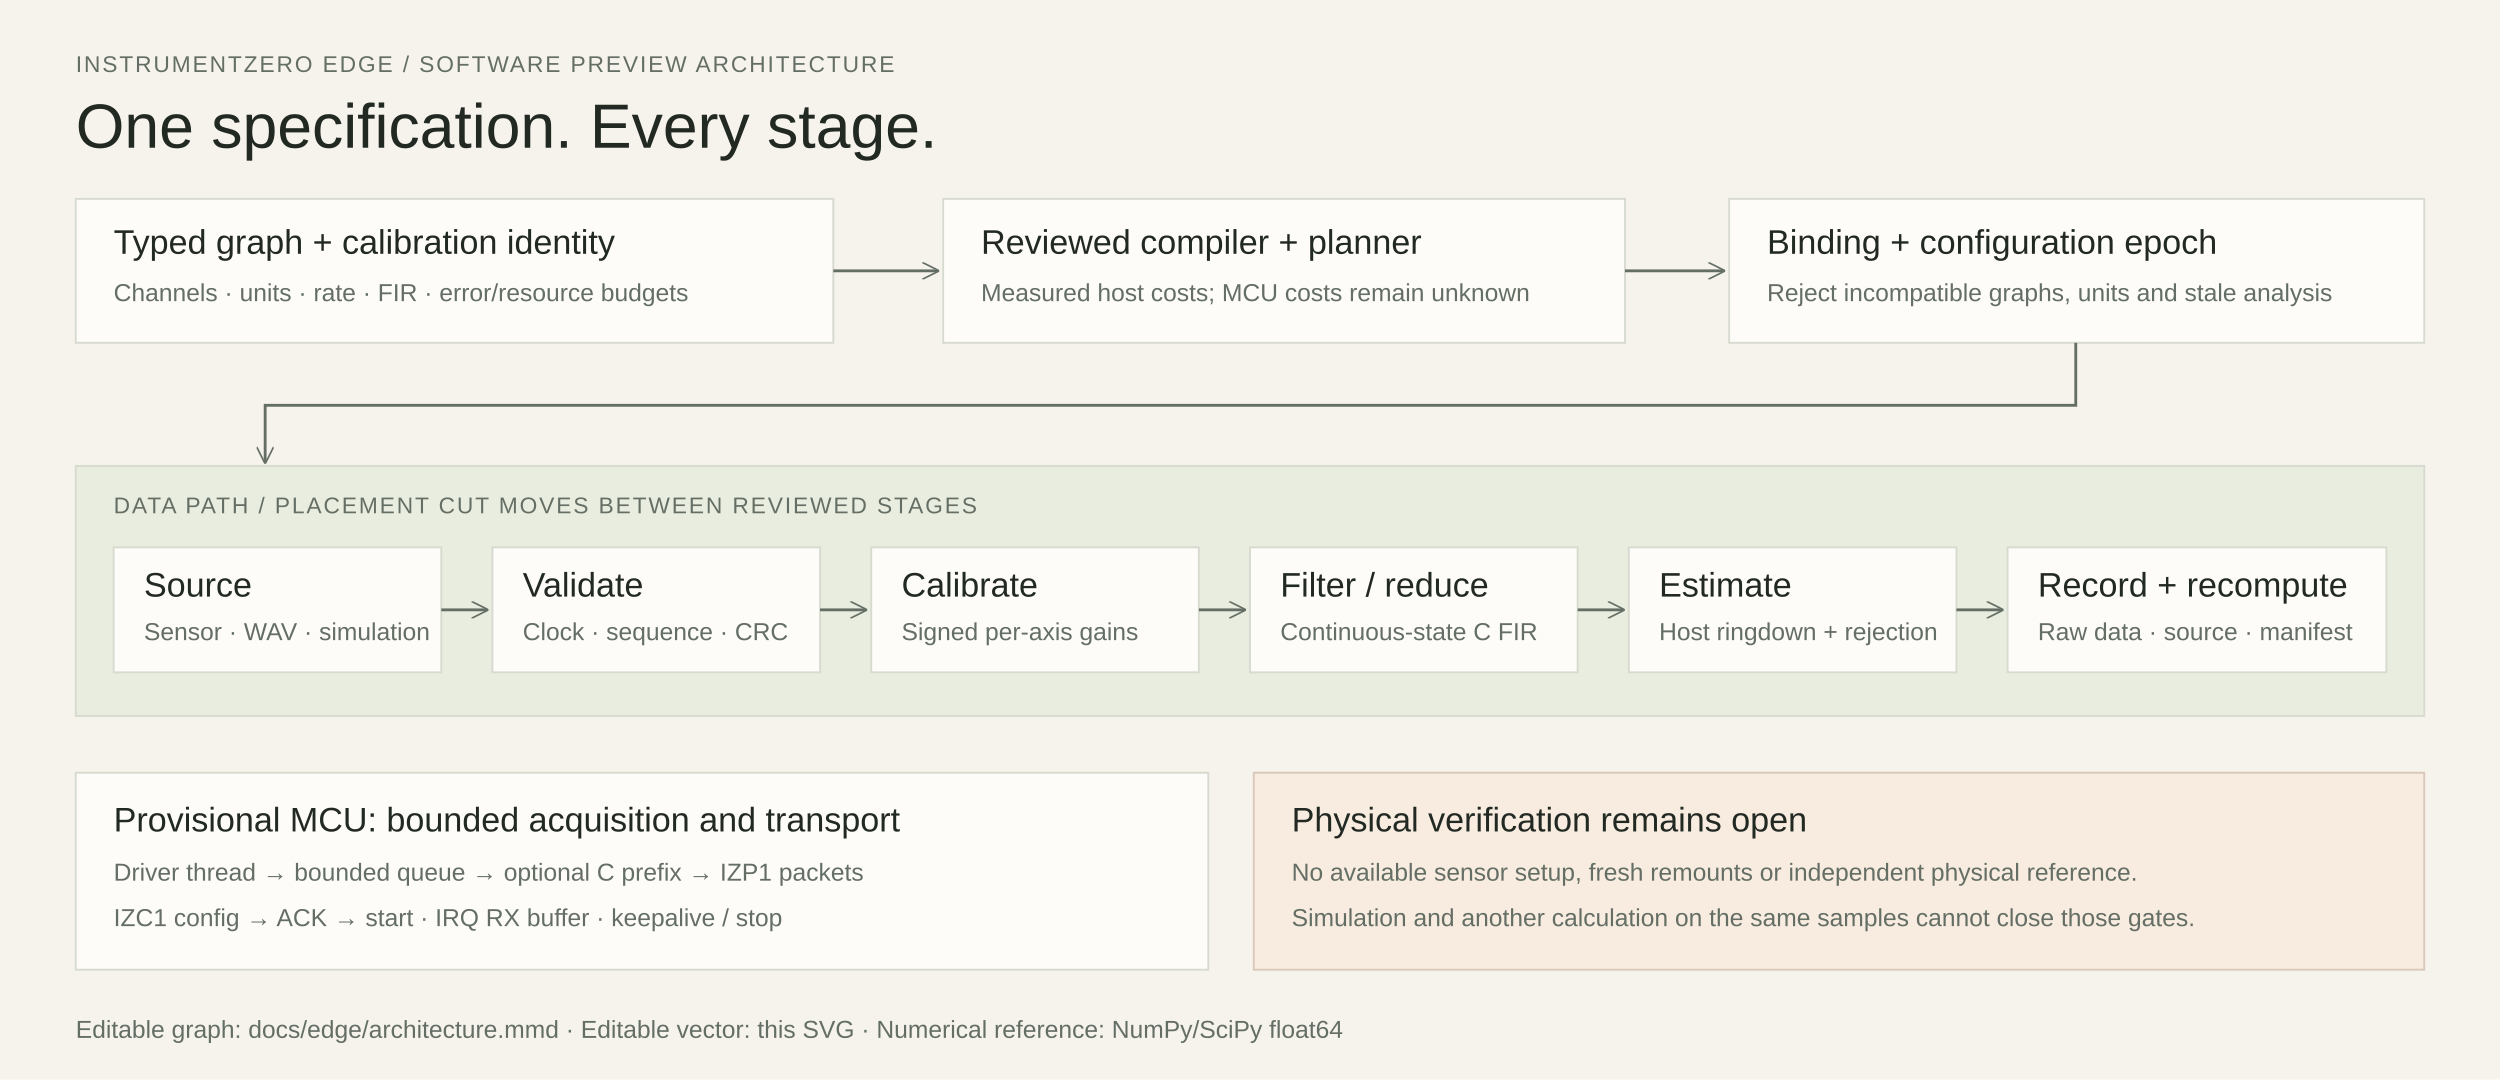
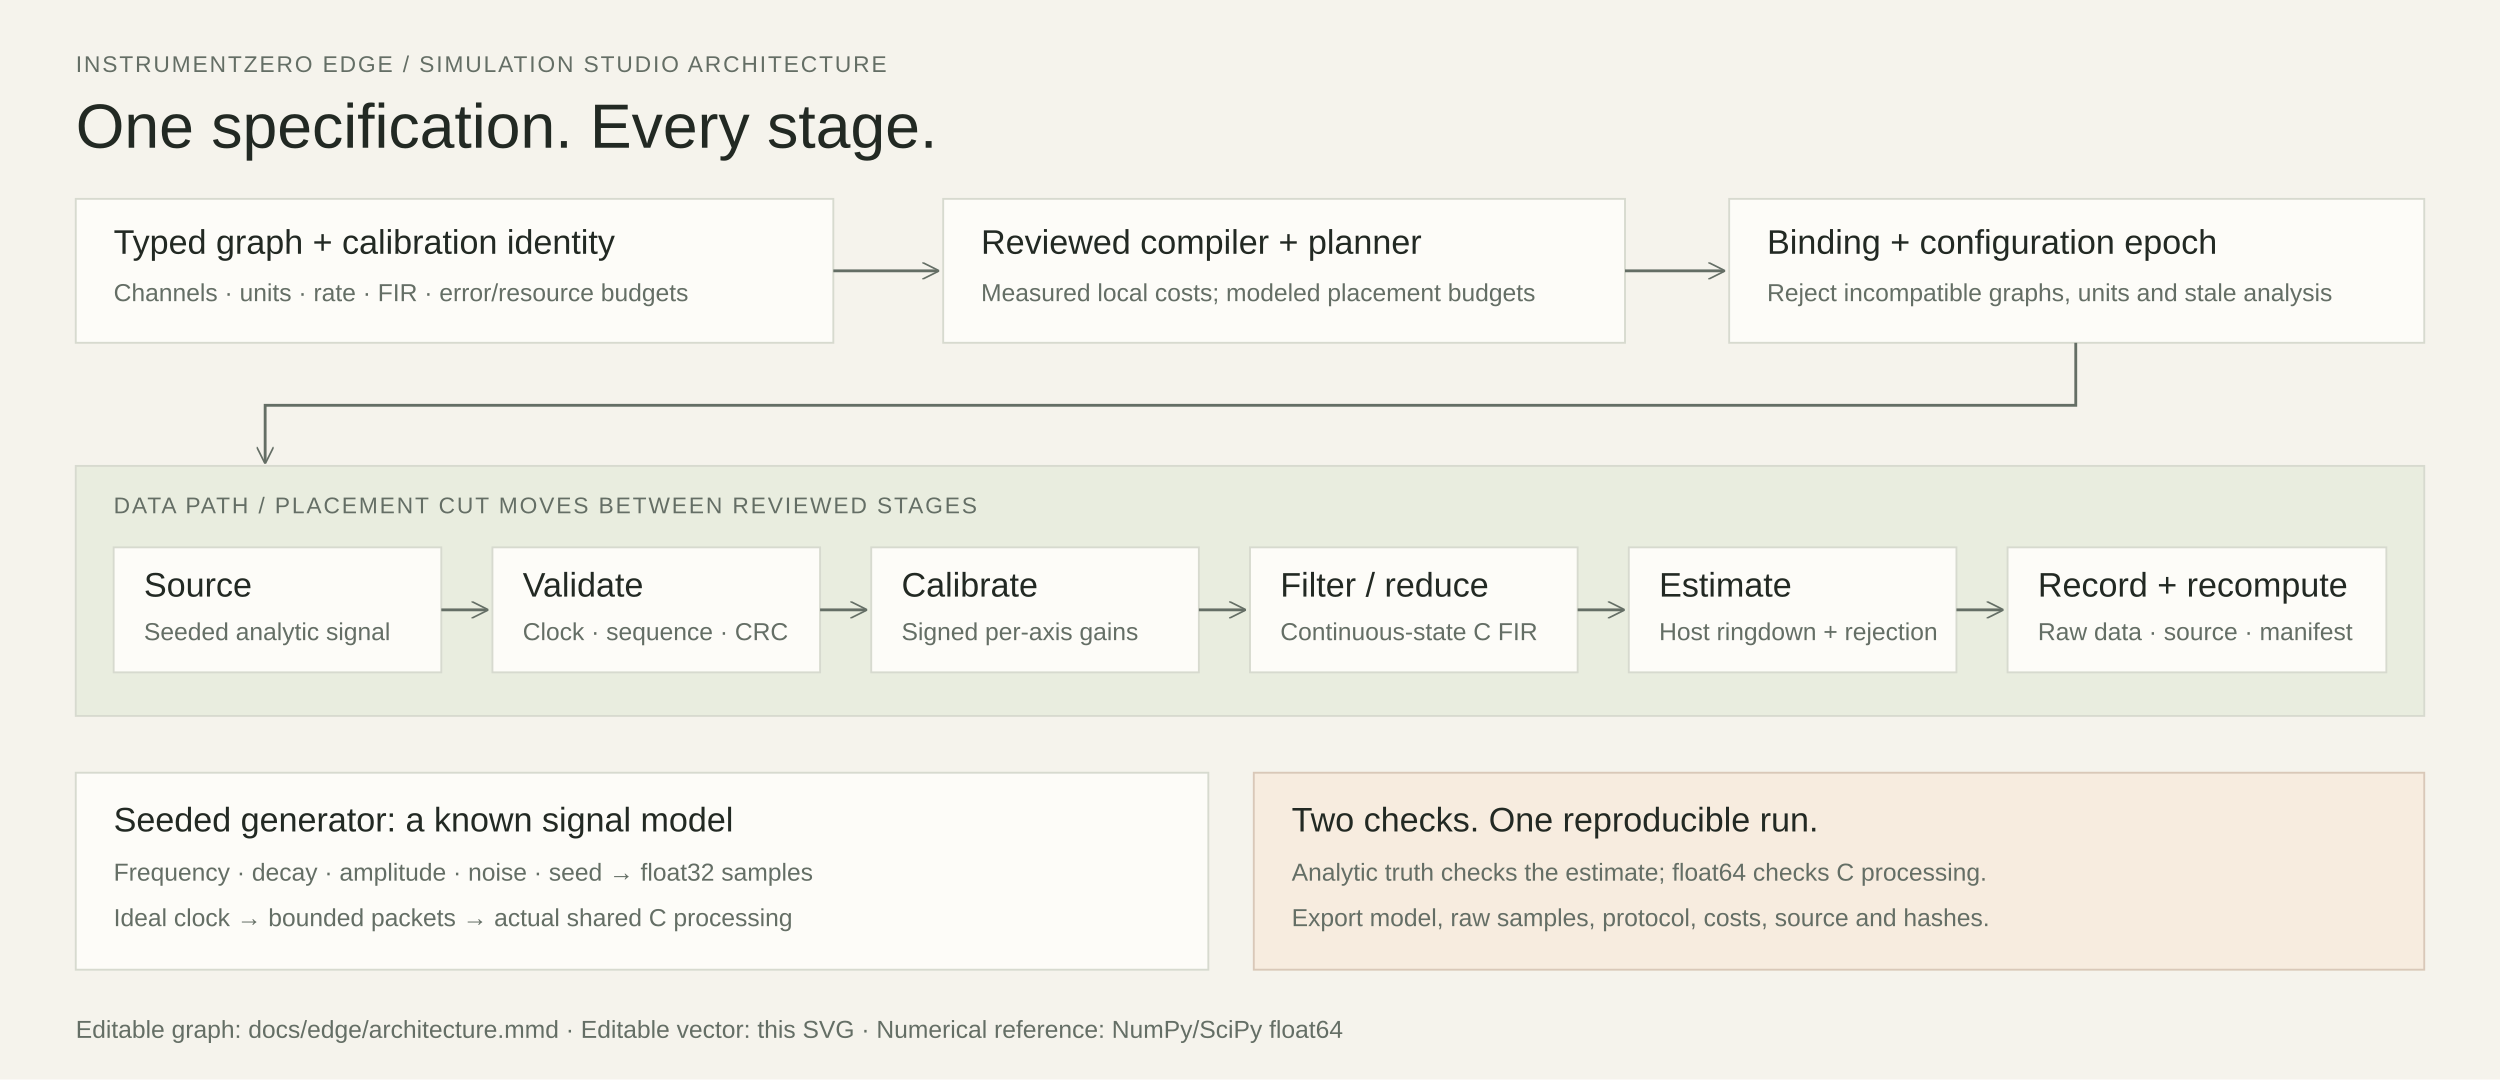
<svg xmlns="http://www.w3.org/2000/svg" width="1320" height="570" viewBox="0 0 1320 570" role="img" aria-labelledby="title desc">
  <defs>
    <marker id="arrow" viewBox="0 0 10 10" refX="9" refY="5" markerWidth="6" markerHeight="6" orient="auto">
      <path d="M0 0L10 5L0 10" fill="none" stroke="#646e65" />
    </marker>
    <style>text{fill:#222923;font-family:Arial,Helvetica,sans-serif}.label{font-size:12px;fill:#646e65;letter-spacing:1px}.name{font-size:18px}.small{font-size:13px;fill:#646e65}.box{fill:#fdfcf8;stroke:#d7dacf}.link{stroke:#646e65;stroke-width:1.5;fill:none;marker-end:url(#arrow)}</style>
  </defs>
  <rect width="1320" height="570" fill="#f5f3ec" />
-   <text x="40" y="38" class="label">INSTRUMENTZERO EDGE / SOFTWARE PREVIEW ARCHITECTURE</text>
+   <text x="40" y="38" class="label">INSTRUMENTZERO EDGE / SIMULATION STUDIO ARCHITECTURE</text>
  <text x="40" y="78" font-family="Georgia,serif" font-size="33">One specification. Every stage.</text>
  <rect x="40" y="105" width="400" height="76" class="box" />
  <text x="60" y="134" class="name">Typed graph + calibration identity</text>
  <text x="60" y="159" class="small">Channels · units · rate · FIR · error/resource budgets</text>
  <path d="M440 143H495" class="link" />
  <rect x="498" y="105" width="360" height="76" class="box" />
  <text x="518" y="134" class="name">Reviewed compiler + planner</text>
-   <text x="518" y="159" class="small">Measured host costs; MCU costs remain unknown</text>
+   <text x="518" y="159" class="small">Measured local costs; modeled placement budgets</text>
  <path d="M858 143H910" class="link" />
  <rect x="913" y="105" width="367" height="76" class="box" />
  <text x="933" y="134" class="name">Binding + configuration epoch</text>
  <text x="933" y="159" class="small">Reject incompatible graphs, units and stale analysis</text>
  <path d="M1096 181V214H140V244" class="link" />
  <rect x="40" y="246" width="1240" height="132" fill="#e9eddf" stroke="#d7dacf" />
  <text x="60" y="271" class="label">DATA PATH / PLACEMENT CUT MOVES BETWEEN REVIEWED STAGES</text>
  <g>
    <rect x="60" y="289" width="173" height="66" class="box" />
    <text x="76" y="315" class="name">Source</text>
-     <text x="76" y="338" class="small">Sensor · WAV · simulation</text>
+     <text x="76" y="338" class="small">Seeded analytic signal</text>
    <path d="M233 322H257" class="link" />
    <rect x="260" y="289" width="173" height="66" class="box" />
    <text x="276" y="315" class="name">Validate</text>
    <text x="276" y="338" class="small">Clock · sequence · CRC</text>
    <path d="M433 322H457" class="link" />
    <rect x="460" y="289" width="173" height="66" class="box" />
    <text x="476" y="315" class="name">Calibrate</text>
    <text x="476" y="338" class="small">Signed per-axis gains</text>
    <path d="M633 322H657" class="link" />
    <rect x="660" y="289" width="173" height="66" class="box" />
    <text x="676" y="315" class="name">Filter / reduce</text>
    <text x="676" y="338" class="small">Continuous-state C FIR</text>
    <path d="M833 322H857" class="link" />
    <rect x="860" y="289" width="173" height="66" class="box" />
    <text x="876" y="315" class="name">Estimate</text>
    <text x="876" y="338" class="small">Host ringdown + rejection</text>
    <path d="M1033 322H1057" class="link" />
    <rect x="1060" y="289" width="200" height="66" class="box" />
    <text x="1076" y="315" class="name">Record + recompute</text>
    <text x="1076" y="338" class="small">Raw data · source · manifest</text>
  </g>
  <rect x="40" y="408" width="598" height="104" class="box" />
-   <text x="60" y="439" class="name">Provisional MCU: bounded acquisition and transport</text>
-   <text x="60" y="465" class="small">Driver thread → bounded queue → optional C prefix → IZP1 packets</text>
-   <text x="60" y="489" class="small">IZC1 config → ACK → start · IRQ RX buffer · keepalive / stop</text>
+   <text x="60" y="439" class="name">Seeded generator: a known signal model</text>
+   <text x="60" y="465" class="small">Frequency · decay · amplitude · noise · seed → float32 samples</text>
+   <text x="60" y="489" class="small">Ideal clock → bounded packets → actual shared C processing</text>
  <rect x="662" y="408" width="618" height="104" fill="#f7ecdf" stroke="#d9c8b8" />
-   <text x="682" y="439" class="name">Physical verification remains open</text>
-   <text x="682" y="465" class="small">No available sensor setup, fresh remounts or independent physical reference.</text>
-   <text x="682" y="489" class="small">Simulation and another calculation on the same samples cannot close those gates.</text>
+   <text x="682" y="439" class="name">Two checks. One reproducible run.</text>
+   <text x="682" y="465" class="small">Analytic truth checks the estimate; float64 checks C processing.</text>
+   <text x="682" y="489" class="small">Export model, raw samples, protocol, costs, source and hashes.</text>
  <text x="40" y="548" class="small">Editable graph: docs/edge/architecture.mmd  ·  Editable vector: this SVG  ·  Numerical reference: NumPy/SciPy float64</text>
</svg>
